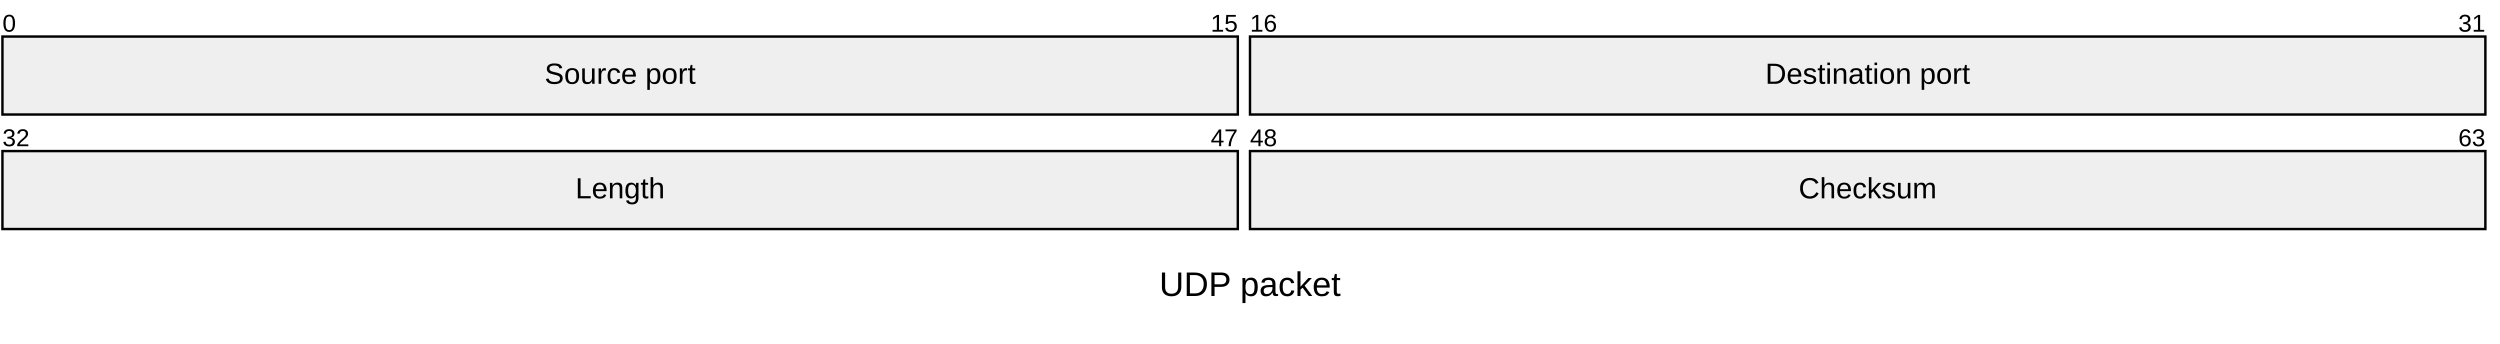
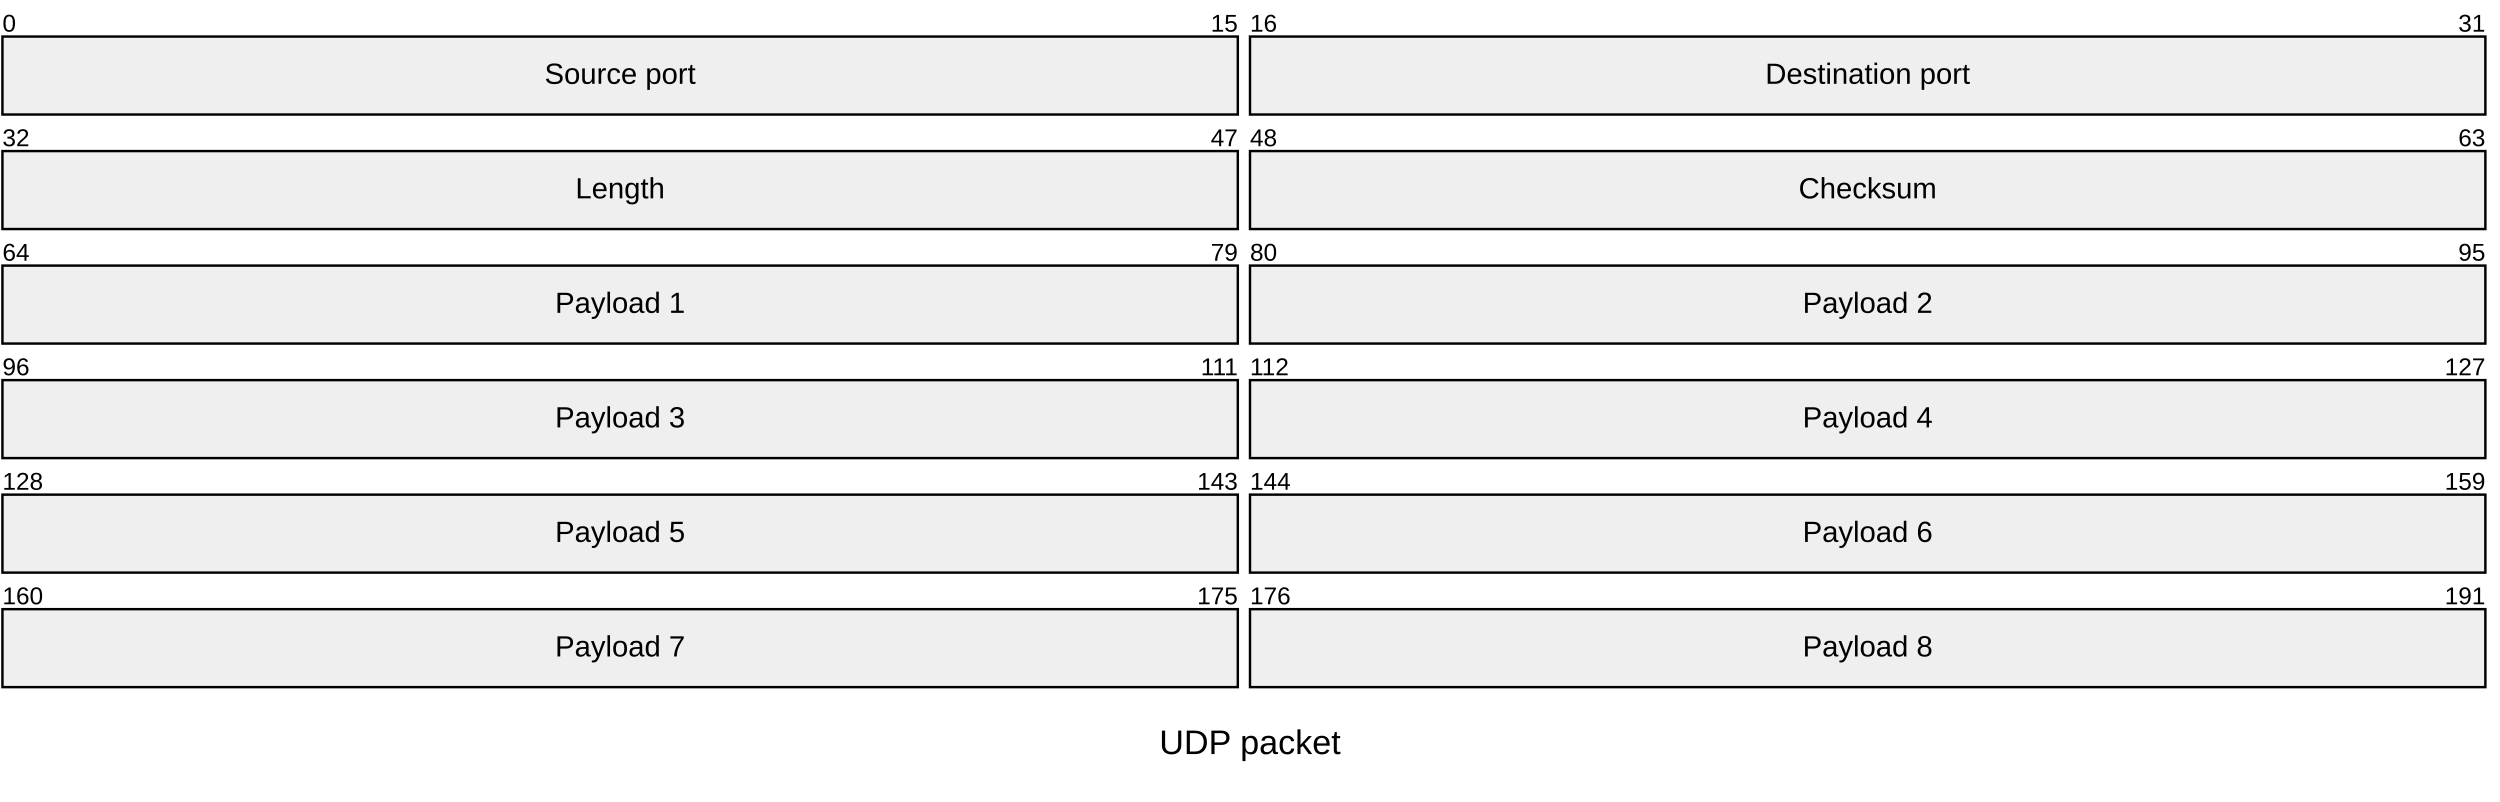
- <svg xmlns="http://www.w3.org/2000/svg" id="my-svg" width="100%" viewBox="0 0 1026 141" style="max-width: 1026px; background-color: white;" role="graphics-document document" aria-roledescription="packet">
+ <svg xmlns="http://www.w3.org/2000/svg" id="my-svg" width="100%" viewBox="0 0 1026 329" style="max-width: 1026px; background-color: white;" role="graphics-document document" aria-roledescription="packet">
  <style>#my-svg{font-family:"trebuchet ms",verdana,arial,sans-serif;font-size:16px;fill:#333;}@keyframes edge-animation-frame{from{stroke-dashoffset:0;}}@keyframes dash{to{stroke-dashoffset:0;}}#my-svg .edge-animation-slow{stroke-dasharray:9,5!important;stroke-dashoffset:900;animation:dash 50s linear infinite;stroke-linecap:round;}#my-svg .edge-animation-fast{stroke-dasharray:9,5!important;stroke-dashoffset:900;animation:dash 20s linear infinite;stroke-linecap:round;}#my-svg .error-icon{fill:#552222;}#my-svg .error-text{fill:#552222;stroke:#552222;}#my-svg .edge-thickness-normal{stroke-width:1px;}#my-svg .edge-thickness-thick{stroke-width:3.5px;}#my-svg .edge-pattern-solid{stroke-dasharray:0;}#my-svg .edge-thickness-invisible{stroke-width:0;fill:none;}#my-svg .edge-pattern-dashed{stroke-dasharray:3;}#my-svg .edge-pattern-dotted{stroke-dasharray:2;}#my-svg .marker{fill:#333333;stroke:#333333;}#my-svg .marker.cross{stroke:#333333;}#my-svg svg{font-family:"trebuchet ms",verdana,arial,sans-serif;font-size:16px;}#my-svg p{margin:0;}#my-svg .packetByte{font-size:10px;}#my-svg .packetByte.start{fill:black;}#my-svg .packetByte.end{fill:black;}#my-svg .packetLabel{fill:black;font-size:12px;}#my-svg .packetTitle{fill:black;font-size:14px;}#my-svg .packetBlock{stroke:black;stroke-width:1;fill:#efefef;}#my-svg .node .neo-node{stroke:#9370DB;}#my-svg [data-look="neo"].node rect,#my-svg [data-look="neo"].cluster rect,#my-svg [data-look="neo"].node polygon{stroke:#9370DB;filter:drop-shadow(1px 2px 2px rgba(185, 185, 185, 1));}#my-svg [data-look="neo"].swimlane.cluster rect{filter:none;}#my-svg [data-look="neo"].node path{stroke:#9370DB;stroke-width:1px;}#my-svg [data-look="neo"].node .outer-path{filter:drop-shadow(1px 2px 2px rgba(185, 185, 185, 1));}#my-svg [data-look="neo"].node .neo-line path{stroke:#9370DB;filter:none;}#my-svg [data-look="neo"].node circle{stroke:#9370DB;filter:drop-shadow(1px 2px 2px rgba(185, 185, 185, 1));}#my-svg [data-look="neo"].node circle .state-start{fill:#000000;}#my-svg [data-look="neo"].icon-shape .icon{fill:#9370DB;filter:drop-shadow(1px 2px 2px rgba(185, 185, 185, 1));}#my-svg [data-look="neo"].icon-shape .icon-neo path{stroke:#9370DB;filter:drop-shadow(1px 2px 2px rgba(185, 185, 185, 1));}#my-svg :root{--mermaid-font-family:"trebuchet ms",verdana,arial,sans-serif;}</style>
  <g />
  <g>
    <rect x="1" y="15" width="507" height="32" class="packetBlock" />
    <text x="254.5" y="31" class="packetLabel" dominant-baseline="middle" text-anchor="middle">Source port</text>
    <text x="1" y="13" class="packetByte start" dominant-baseline="auto" text-anchor="start">0</text>
    <text x="508" y="13" class="packetByte end" dominant-baseline="auto" text-anchor="end">15</text>
    <rect x="513" y="15" width="507" height="32" class="packetBlock" />
    <text x="766.5" y="31" class="packetLabel" dominant-baseline="middle" text-anchor="middle">Destination port</text>
    <text x="513" y="13" class="packetByte start" dominant-baseline="auto" text-anchor="start">16</text>
    <text x="1020" y="13" class="packetByte end" dominant-baseline="auto" text-anchor="end">31</text>
  </g>
  <g>
    <rect x="1" y="62" width="507" height="32" class="packetBlock" />
    <text x="254.5" y="78" class="packetLabel" dominant-baseline="middle" text-anchor="middle">Length</text>
    <text x="1" y="60" class="packetByte start" dominant-baseline="auto" text-anchor="start">32</text>
    <text x="508" y="60" class="packetByte end" dominant-baseline="auto" text-anchor="end">47</text>
    <rect x="513" y="62" width="507" height="32" class="packetBlock" />
    <text x="766.5" y="78" class="packetLabel" dominant-baseline="middle" text-anchor="middle">Checksum</text>
    <text x="513" y="60" class="packetByte start" dominant-baseline="auto" text-anchor="start">48</text>
    <text x="1020" y="60" class="packetByte end" dominant-baseline="auto" text-anchor="end">63</text>
  </g>
-   <text x="513" y="117.5" dominant-baseline="middle" text-anchor="middle" class="packetTitle">UDP packet</text>
+   <g>
+     <rect x="1" y="109" width="507" height="32" class="packetBlock" />
+     <text x="254.5" y="125" class="packetLabel" dominant-baseline="middle" text-anchor="middle">Payload 1</text>
+     <text x="1" y="107" class="packetByte start" dominant-baseline="auto" text-anchor="start">64</text>
+     <text x="508" y="107" class="packetByte end" dominant-baseline="auto" text-anchor="end">79</text>
+     <rect x="513" y="109" width="507" height="32" class="packetBlock" />
+     <text x="766.5" y="125" class="packetLabel" dominant-baseline="middle" text-anchor="middle">Payload 2</text>
+     <text x="513" y="107" class="packetByte start" dominant-baseline="auto" text-anchor="start">80</text>
+     <text x="1020" y="107" class="packetByte end" dominant-baseline="auto" text-anchor="end">95</text>
+   </g>
+   <g>
+     <rect x="1" y="156" width="507" height="32" class="packetBlock" />
+     <text x="254.5" y="172" class="packetLabel" dominant-baseline="middle" text-anchor="middle">Payload 3</text>
+     <text x="1" y="154" class="packetByte start" dominant-baseline="auto" text-anchor="start">96</text>
+     <text x="508" y="154" class="packetByte end" dominant-baseline="auto" text-anchor="end">111</text>
+     <rect x="513" y="156" width="507" height="32" class="packetBlock" />
+     <text x="766.5" y="172" class="packetLabel" dominant-baseline="middle" text-anchor="middle">Payload 4</text>
+     <text x="513" y="154" class="packetByte start" dominant-baseline="auto" text-anchor="start">112</text>
+     <text x="1020" y="154" class="packetByte end" dominant-baseline="auto" text-anchor="end">127</text>
+   </g>
+   <g>
+     <rect x="1" y="203" width="507" height="32" class="packetBlock" />
+     <text x="254.5" y="219" class="packetLabel" dominant-baseline="middle" text-anchor="middle">Payload 5</text>
+     <text x="1" y="201" class="packetByte start" dominant-baseline="auto" text-anchor="start">128</text>
+     <text x="508" y="201" class="packetByte end" dominant-baseline="auto" text-anchor="end">143</text>
+     <rect x="513" y="203" width="507" height="32" class="packetBlock" />
+     <text x="766.5" y="219" class="packetLabel" dominant-baseline="middle" text-anchor="middle">Payload 6</text>
+     <text x="513" y="201" class="packetByte start" dominant-baseline="auto" text-anchor="start">144</text>
+     <text x="1020" y="201" class="packetByte end" dominant-baseline="auto" text-anchor="end">159</text>
+   </g>
+   <g>
+     <rect x="1" y="250" width="507" height="32" class="packetBlock" />
+     <text x="254.5" y="266" class="packetLabel" dominant-baseline="middle" text-anchor="middle">Payload 7</text>
+     <text x="1" y="248" class="packetByte start" dominant-baseline="auto" text-anchor="start">160</text>
+     <text x="508" y="248" class="packetByte end" dominant-baseline="auto" text-anchor="end">175</text>
+     <rect x="513" y="250" width="507" height="32" class="packetBlock" />
+     <text x="766.5" y="266" class="packetLabel" dominant-baseline="middle" text-anchor="middle">Payload 8</text>
+     <text x="513" y="248" class="packetByte start" dominant-baseline="auto" text-anchor="start">176</text>
+     <text x="1020" y="248" class="packetByte end" dominant-baseline="auto" text-anchor="end">191</text>
+   </g>
+   <text x="513" y="305.5" dominant-baseline="middle" text-anchor="middle" class="packetTitle">UDP packet</text>
</svg>
